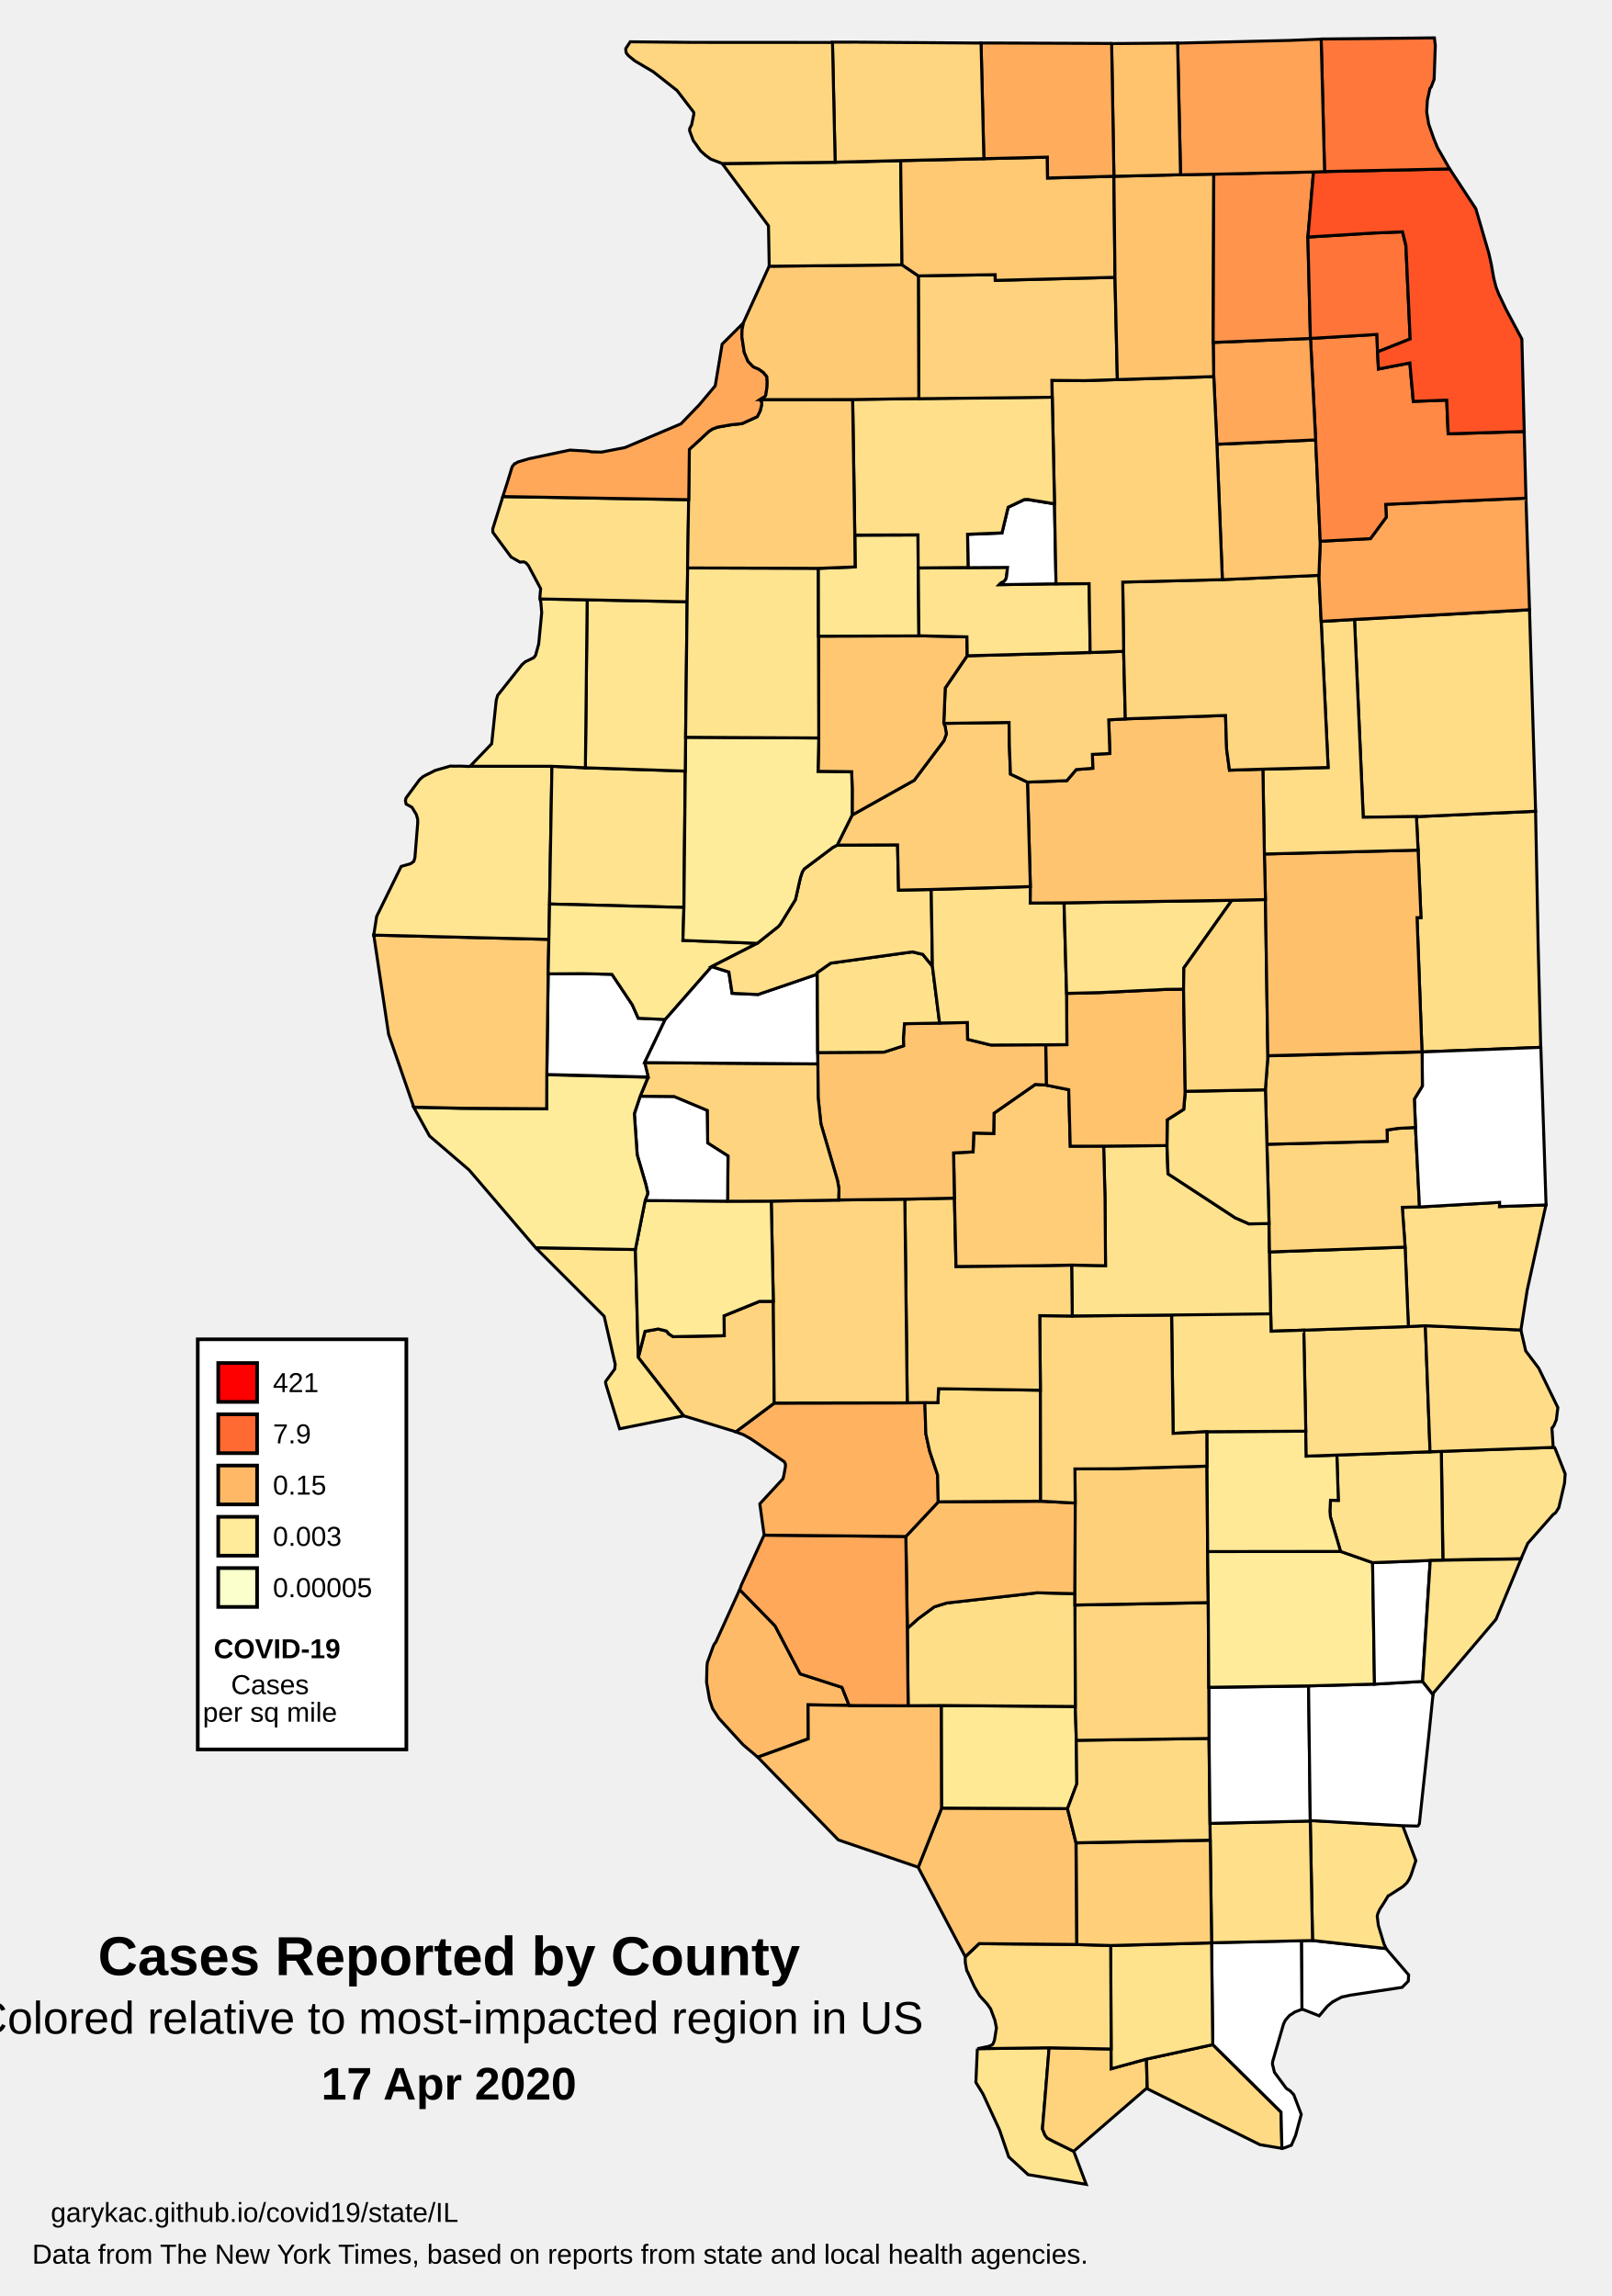
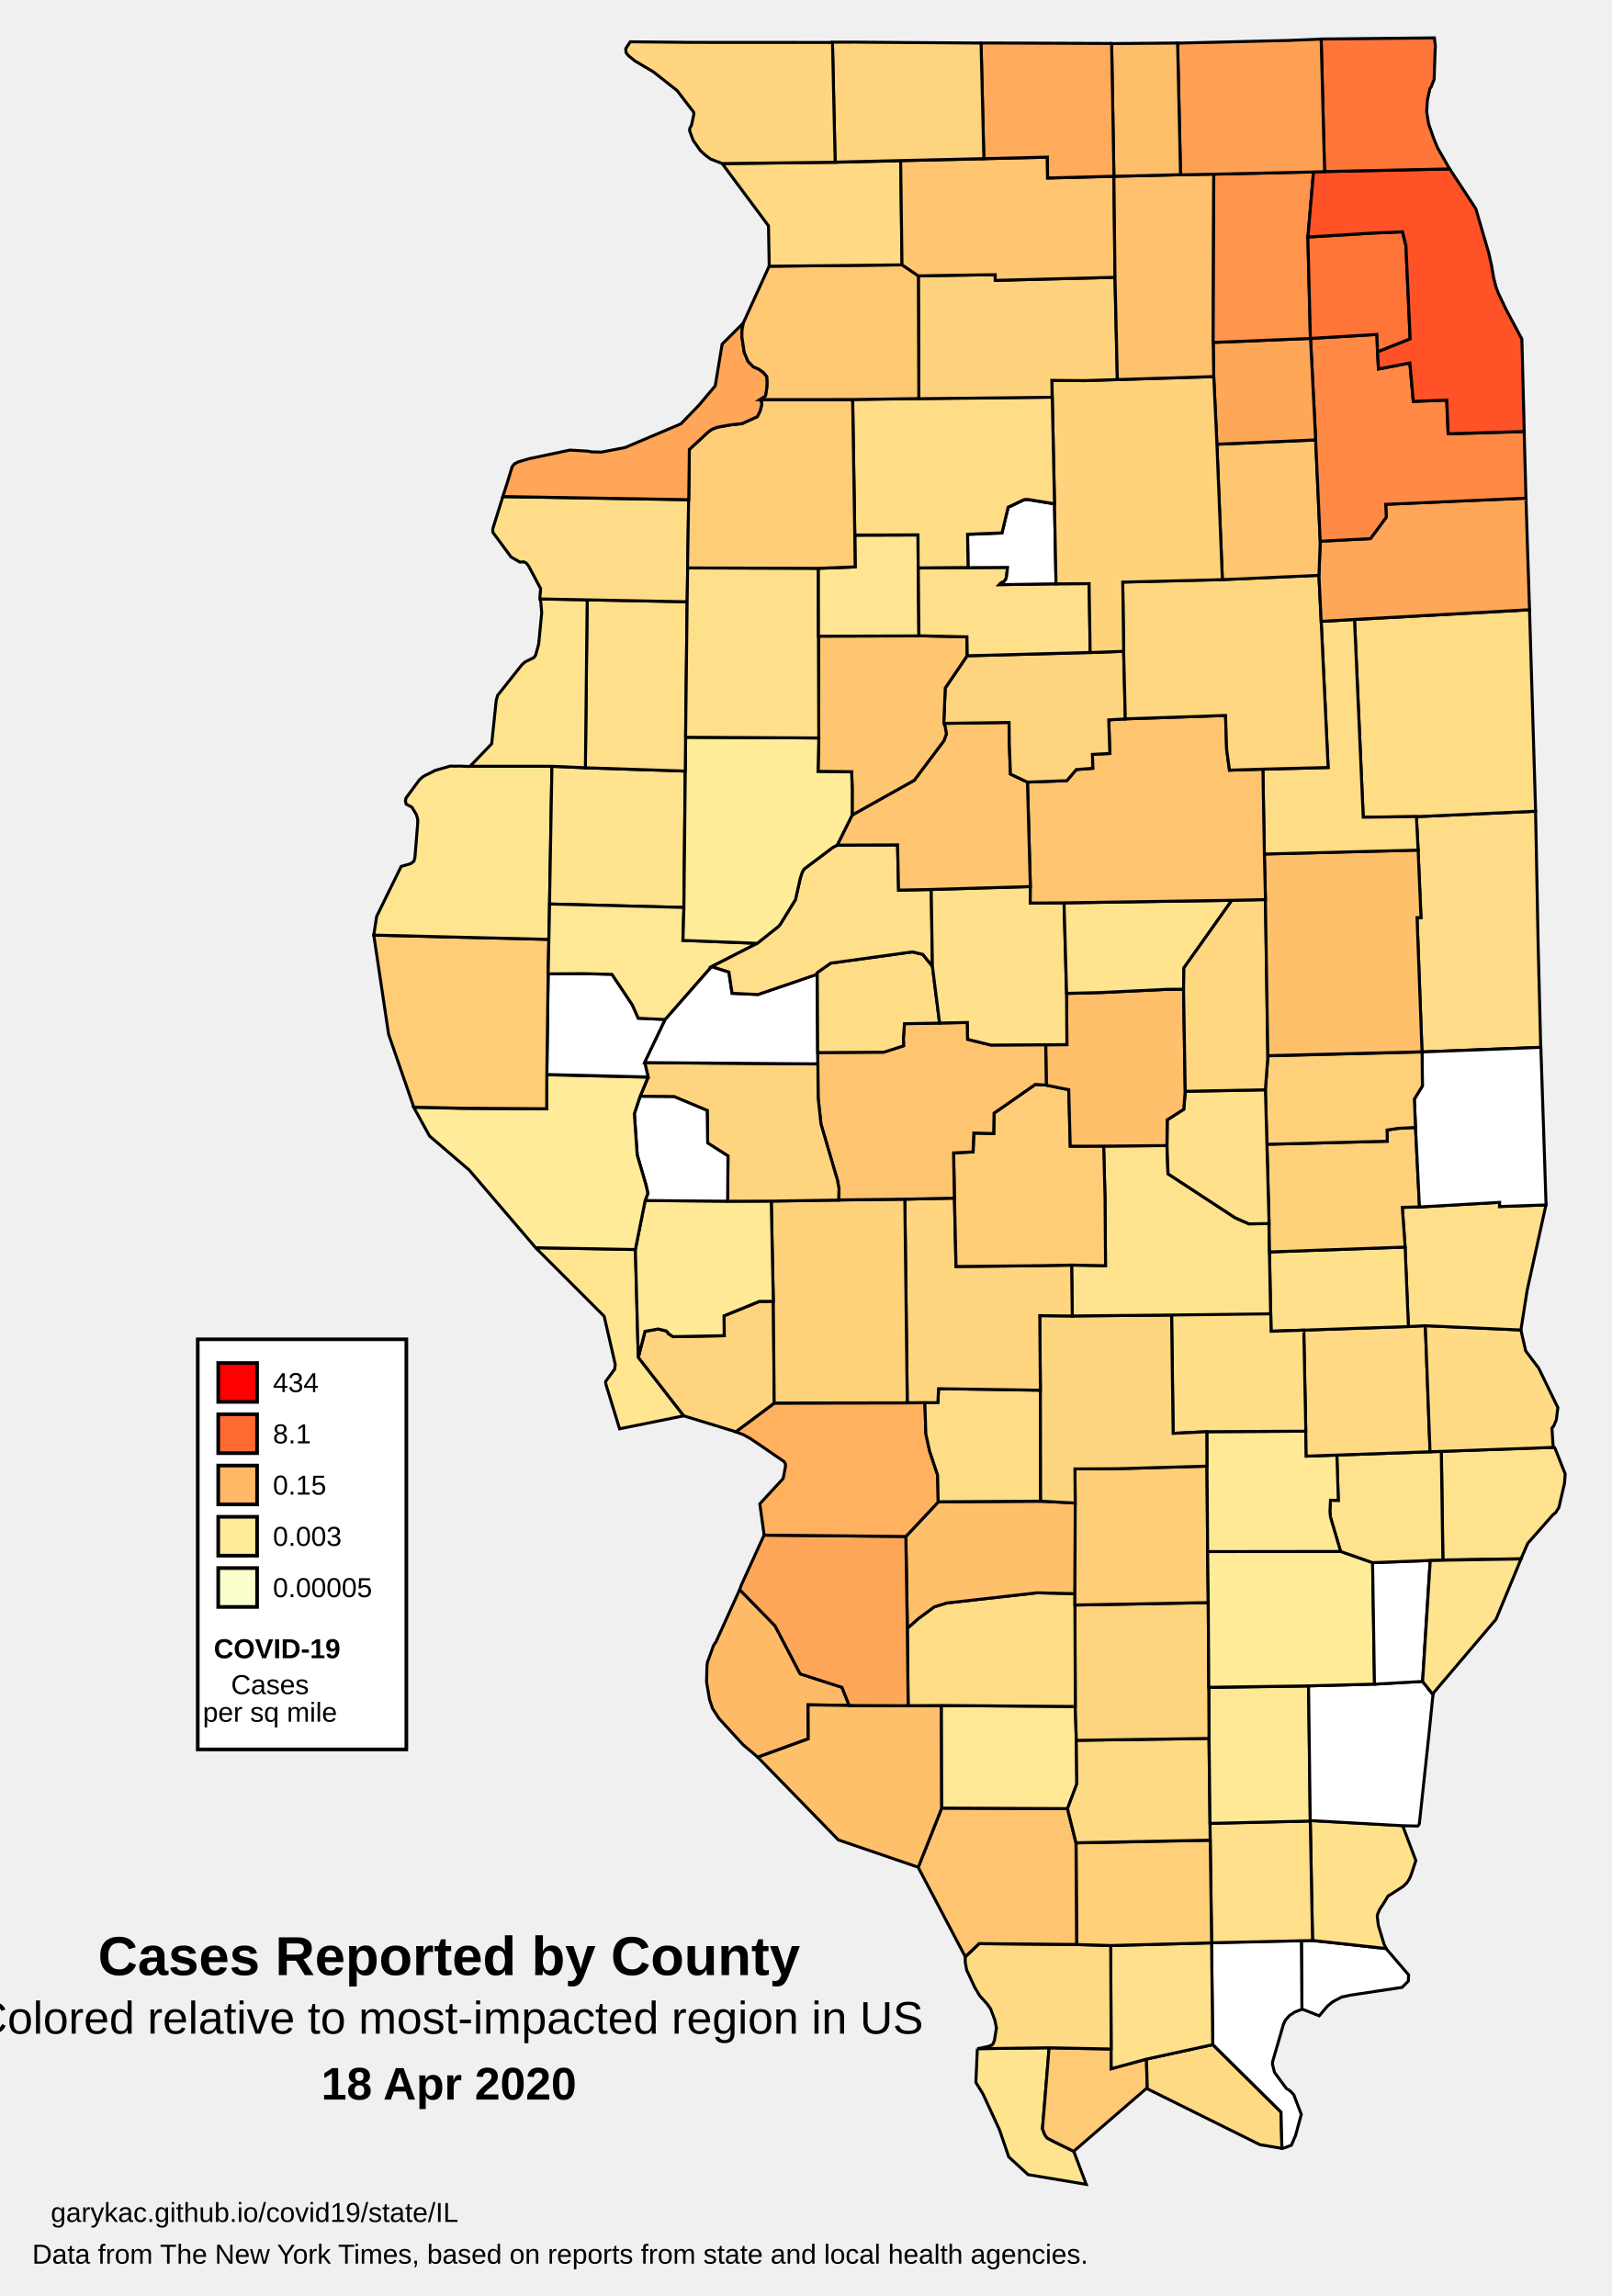
<svg xmlns="http://www.w3.org/2000/svg" width="440" height="627.07" version="1.0" id="svg2">
  <defs id="defs9439" />
  <style id="style6">
  #counties {fill:#d0d0d0;stroke:#000;stroke-width:.178;} 
  #borders {fill:none;stroke:#221e1f;stroke-width:.891;} 
  #separator {fill:none;stroke:#a9a9a9;stroke-width:2.318;}
  #legend-1 {fill:#ff0000;}
  #legend-2 {fill:#ff6a32;}
  #legend-3 {fill:#ffb866;}
  #legend-4 {fill:#ffeb99;}
  #legend-5 {fill:#faffcc;}
-   #c17031 {fill:#ff5326;}
-   #c17033 {fill:#ffdd88;}
-   #c17035 {fill:#ffe28d;}
-   #c17037 {fill:#ffc36e;}
+   #c17031 {fill:#ff5226;}
+   #c17033 {fill:#ffdb85;}
+   #c17035 {fill:#ffe18c;}
+   #c17037 {fill:#ffc16d;}
  #c17039 {fill:#ffe38e;}
  #c17199 {fill:#ffcf79;}
  #c17197 {fill:#ff8945;}
-   #c17195 {fill:#ffca74;}
-   #c17191 {fill:#ffeb99;}
-   #c17175 {fill:#ffe692;}
-   #c17177 {fill:#ffd680;}
+   #c17195 {fill:#ffc873;}
+   #c17191 {fill:#ffeb98;}
+   #c17175 {fill:#ffe591;}
+   #c17177 {fill:#ffd47e;}
  #c17173 {fill:#ffe28d;}
-   #c17179 {fill:#ffce79;}
-   #c17189 {fill:#ffde88;}
-   #c17181 {fill:#ffdd87;}
-   #c17183 {fill:#ffde88;}
+   #c17179 {fill:#ffc570;}
+   #c17189 {fill:#ffdc86;}
+   #c17181 {fill:#ffda84;}
+   #c17183 {fill:#ffdc87;}
  #c17185 {fill:#ffe48f;}
-   #c17187 {fill:#ffe591;}
+   #c17187 {fill:#ffdf8a;}
  #c17165 {fill:#ffdf89;}
-   #c17163 {fill:#ffa859;}
-   #c17161 {fill:#ffa859;}
-   #c17169 {fill:#ffe995;}
-   #c17153 {fill:#ffd27c;}
-   #c17157 {fill:#ffc16d;}
+   #c17163 {fill:#ffa759;}
+   #c17161 {fill:#ffa658;}
+   #c17169 {fill:#ffe895;}
+   #c17153 {fill:#ffca75;}
+   #c17157 {fill:#ffc06b;}
  #c17159 {fill:#ffe28d;}
-   #c17081 {fill:#ffd57f;}
+   #c17081 {fill:#ffd47e;}
  #c17083 {fill:#ffd47e;}
-   #c17085 {fill:#ffd680;}
-   #c17087 {fill:#ffe28c;}
-   #c17089 {fill:#ff954d;}
-   #c17149 {fill:#ffec9a;}
+   #c17085 {fill:#ffd57f;}
+   #c17087 {fill:#ffe18c;}
+   #c17089 {fill:#ff944c;}
+   #c17149 {fill:#ffeb99;}
  #c17147 {fill:#ffd781;}
-   #c17093 {fill:#ffa859;}
-   #c17091 {fill:#ffa859;}
-   #c17097 {fill:#ff773a;}
-   #c17095 {fill:#ffe490;}
-   #c17099 {fill:#ffd27c;}
+   #c17093 {fill:#ffa758;}
+   #c17091 {fill:#ffa759;}
+   #c17097 {fill:#ff763a;}
+   #c17095 {fill:#ffe08a;}
+   #c17099 {fill:#ffd37c;}
  #c17139 {fill:#ffe18c;}
-   #c17131 {fill:#ffe08a;}
+   #c17131 {fill:#ffdd88;}
  #c17133 {fill:#ffba67;}
-   #c17135 {fill:#ffd781;}
+   #c17135 {fill:#ffd67f;}
  #c17137 {fill:#ffd47e;}
  #c17041 {fill:#ffd07a;}
  #c17043 {fill:#ff7539;}
-   #c17049 {fill:#ffe18c;}
-   #c17129 {fill:#ffe18c;}
-   #c17123 {fill:#ffe38e;}
-   #c17121 {fill:#ffd07a;}
+   #c17049 {fill:#ffde88;}
+   #c17129 {fill:#ffdd87;}
+   #c17123 {fill:#ffdf89;}
+   #c17121 {fill:#ffce78;}
  #c17127 {fill:#ffda84;}
  #c17125 {fill:#ffdf8a;}
-   #c17057 {fill:#ffec9a;}
+   #c17057 {fill:#ffec99;}
  #c17055 {fill:#ffda84;}
  #c17053 {fill:#ffdc86;}
-   #c17051 {fill:#ffd781;}
+   #c17051 {fill:#ffd680;}
  #c17059 {fill:#ffe18c;}
  #c17203 {fill:#ffd47e;}
-   #c17201 {fill:#ffad5d;}
-   #c17117 {fill:#ffd57f;}
-   #c17115 {fill:#ffc26d;}
+   #c17201 {fill:#ffab5b;}
+   #c17117 {fill:#ffd27c;}
+   #c17115 {fill:#ffbf6b;}
  #c17113 {fill:#ffc46f;}
-   #c17111 {fill:#ffa356;}
-   #c17063 {fill:#ffc771;}
-   #c17061 {fill:#ffea97;}
-   #c17067 {fill:#ffe591;}
+   #c17111 {fill:#ffa155;}
+   #c17063 {fill:#ffc671;}
+   #c17061 {fill:#ffe996;}
+   #c17067 {fill:#ffe590;}
+   #c17065 {fill:#ffe895;}
  #c17101 {fill:#ffe28d;}
  #c17103 {fill:#ffd37d;}
-   #c17105 {fill:#ffd680;}
-   #c17107 {fill:#ffe18b;}
+   #c17105 {fill:#ffd781;}
+   #c17107 {fill:#ffe08b;}
  #c17109 {fill:#ffe38e;}
-   #c17145 {fill:#ffe995;}
-   #c17141 {fill:#ffc873;}
-   #c17143 {fill:#ffc772;}
-   #c17079 {fill:#ffde89;}
+   #c17145 {fill:#ffe895;}
+   #c17141 {fill:#ffc570;}
+   #c17143 {fill:#ffc671;}
+   #c17079 {fill:#ffd983;}
  #c17075 {fill:#ffdc86;}
  #c17077 {fill:#ffc46f;}
-   #c17071 {fill:#ffe894;}
-   #c17073 {fill:#ffce78;}
-   #c17001 {fill:#ffcd78;}
-   #c17003 {fill:#ffe490;}
+   #c17071 {fill:#ffe28d;}
+   #c17073 {fill:#ffcd77;}
+   #c17001 {fill:#ffcd77;}
+   #c17003 {fill:#ffe48f;}
  #c17005 {fill:#ffdc86;}
-   #c17007 {fill:#ffc36e;}
-   #c17019 {fill:#ffc06b;}
+   #c17007 {fill:#ffbe6a;}
+   #c17019 {fill:#ffc06c;}
  #c17013 {fill:#ffe590;}
-   #c17011 {fill:#ffdf89;}
-   #c17015 {fill:#ffdb85;}
-   #c17167 {fill:#ffc470;}
+   #c17011 {fill:#ffdd87;}
+   #c17015 {fill:#ffd983;}
+   #c17167 {fill:#ffc46f;}
  #c17027 {fill:#ffc06c;}
-   #c17025 {fill:#ffe996;}
+   #c17025 {fill:#ffe995;}
  #c17023 {fill:#ffdf89;}
  #c17021 {fill:#ffcd78;}
-   #c17029 {fill:#ffd680;}
-   #c17119 {fill:#ffb260;}
+   #c17029 {fill:#ffd17b;}
+   #c17119 {fill:#ffb160;}
 </style>
  <g id="layer1" style="display:inline" transform="translate(0,8.0273438e-6)">
    <g id="g10509" transform="translate(-822.816,-33.03965)">
      <rect y="398.82" x="876.817" height="112.008" width="56.966" id="rect10421" style="fill:#ffffff;fill-opacity:1;stroke:#000000;stroke-width:1;stroke-linecap:round;stroke-linejoin:miter;stroke-miterlimit:4;stroke-dasharray:none;stroke-dashoffset:0;stroke-opacity:1" />
      <rect y="405.301" x="882.409" height="10.615" width="10.615" id="legend-1" style="stroke:#000000;stroke-width:1" />
      <rect style="stroke:#000000;stroke-width:1" id="legend-2" width="10.615" height="10.615" x="882.409" y="419.301" />
      <rect y="433.301" x="882.409" height="10.615" width="10.615" id="legend-3" style="stroke:#000000;stroke-width:1" />
      <rect style="stroke:#000000;stroke-width:1" id="legend-4" width="10.615" height="10.615" x="882.409" y="447.301" />
      <rect y="461.301" x="882.409" height="10.615" width="10.615" id="legend-5" style="stroke:#000000;stroke-width:1" />
      <text id="text10456" y="413.239" x="897.338" style="font-style:normal;font-weight:normal;font-size:7.5px;line-height:125%;font-family:sans-serif;letter-spacing:0px;word-spacing:0px;fill:#000000;fill-opacity:1;stroke:none;stroke-width:1px;stroke-linecap:butt;stroke-linejoin:miter;stroke-opacity:1" xml:space="preserve">
-         <tspan style="font-style:normal;font-variant:normal;font-weight:normal;font-stretch:normal;font-family:Arial;-inkscape-font-specification:Arial" y="413.239" x="897.338" id="tspan10458">421</tspan>
+         <tspan style="font-style:normal;font-variant:normal;font-weight:normal;font-stretch:normal;font-family:Arial;-inkscape-font-specification:Arial" y="413.239" x="897.338" id="tspan10458">434</tspan>
      </text>
      <text xml:space="preserve" style="font-style:normal;font-weight:normal;font-size:7.5px;line-height:125%;font-family:sans-serif;letter-spacing:0px;word-spacing:0px;fill:#000000;fill-opacity:1;stroke:none;stroke-width:1px;stroke-linecap:butt;stroke-linejoin:miter;stroke-opacity:1" x="897.338" y="427.239" id="text10460">
-         <tspan id="tspan10462" x="897.338" y="427.239" style="font-style:normal;font-variant:normal;font-weight:normal;font-stretch:normal;font-family:Arial;-inkscape-font-specification:Arial">7.9</tspan>
+         <tspan id="tspan10462" x="897.338" y="427.239" style="font-style:normal;font-variant:normal;font-weight:normal;font-stretch:normal;font-family:Arial;-inkscape-font-specification:Arial">8.1</tspan>
      </text>
      <text id="text10464" y="441.239" x="897.338" style="font-style:normal;font-weight:normal;font-size:7.5px;line-height:125%;font-family:sans-serif;letter-spacing:0px;word-spacing:0px;fill:#000000;fill-opacity:1;stroke:none;stroke-width:1px;stroke-linecap:butt;stroke-linejoin:miter;stroke-opacity:1" xml:space="preserve">
        <tspan style="font-style:normal;font-variant:normal;font-weight:normal;font-stretch:normal;font-family:Arial;-inkscape-font-specification:Arial" y="441.239" x="897.338" id="tspan10466">0.15</tspan>
      </text>
      <text xml:space="preserve" style="font-style:normal;font-weight:normal;font-size:7.5px;line-height:125%;font-family:sans-serif;letter-spacing:0px;word-spacing:0px;fill:#000000;fill-opacity:1;stroke:none;stroke-width:1px;stroke-linecap:butt;stroke-linejoin:miter;stroke-opacity:1" x="897.338" y="455.239" id="text10468">
        <tspan id="tspan10470" x="897.338" y="455.239" style="font-style:normal;font-variant:normal;font-weight:normal;font-stretch:normal;font-family:Arial;-inkscape-font-specification:Arial">0.003</tspan>
      </text>
      <text id="text10472" y="469.239" x="897.338" style="font-style:normal;font-weight:normal;font-size:7.5px;line-height:125%;font-family:sans-serif;letter-spacing:0px;word-spacing:0px;fill:#000000;fill-opacity:1;stroke:none;stroke-width:1px;stroke-linecap:butt;stroke-linejoin:miter;stroke-opacity:1" xml:space="preserve">
        <tspan style="font-style:normal;font-variant:normal;font-weight:normal;font-stretch:normal;font-family:Arial;-inkscape-font-specification:Arial" y="469.239" x="897.338" id="tspan10474">0.00005</tspan>
      </text>
      <g transform="translate(0,-2.192453)" id="g10492">
        <text xml:space="preserve" style="font-style:normal;font-weight:normal;font-size:7.5px;line-height:125%;font-family:sans-serif;text-align:center;letter-spacing:0px;word-spacing:0px;text-anchor:middle;fill:#000000;fill-opacity:1;stroke:none;stroke-width:1px;stroke-linecap:butt;stroke-linejoin:miter;stroke-opacity:1" x="905.319" y="497.919" id="text10480">
          <tspan id="tspan10482" x="905.319" y="497.919" style="font-style:normal;font-variant:normal;font-weight:normal;font-stretch:normal;font-family:Arial;-inkscape-font-specification:Arial;text-align:center;text-anchor:middle">Cases</tspan>
        </text>
        <text id="text10484" y="505.458" x="905.319" style="font-style:normal;font-weight:normal;font-size:7.5px;line-height:125%;font-family:sans-serif;text-align:center;letter-spacing:0px;word-spacing:0px;text-anchor:middle;fill:#000000;fill-opacity:1;stroke:none;stroke-width:1px;stroke-linecap:butt;stroke-linejoin:miter;stroke-opacity:1" xml:space="preserve">
          <tspan style="font-style:normal;font-variant:normal;font-weight:normal;font-stretch:normal;font-family:Arial;-inkscape-font-specification:Arial;text-align:center;text-anchor:middle" y="505.458" x="905.319" id="tspan10486">per sq mile</tspan>
        </text>
      </g>
      <text id="text10488" y="485.919" x="905.319" style="font-style:normal;font-weight:normal;font-size:7.5px;line-height:125%;font-family:sans-serif;text-align:center;letter-spacing:0px;word-spacing:0px;text-anchor:middle;fill:#000000;fill-opacity:1;stroke:none;stroke-width:1px;stroke-linecap:butt;stroke-linejoin:miter;stroke-opacity:1" xml:space="preserve">
        <tspan style="font-style:normal;font-variant:normal;font-weight:bold;font-stretch:normal;font-family:Arial;-inkscape-font-specification:'Arial Bold';text-align:center;text-anchor:middle" y="485.919" x="905.319" id="tspan10490">COVID-19</tspan>
      </text>
    </g>
    <text xml:space="preserve" style="font-style:normal;font-weight:normal;font-size:7.5px;line-height:125%;font-family:sans-serif;text-align:center;letter-spacing:0px;word-spacing:0px;text-anchor:middle;fill:#000000;fill-opacity:1;stroke:none;stroke-width:1px;stroke-linecap:butt;stroke-linejoin:miter;stroke-opacity:1" x="157.849" y="618.237" id="text10498">
      <tspan id="tspan10500" x="157.849" y="618.237" style="font-style:normal;font-variant:normal;font-weight:normal;font-stretch:normal;font-family:Arial;-inkscape-font-specification:Arial;text-align:center;text-anchor:middle">Data from The New York Times, based on reports from state and local health agencies.</tspan>
    </text>
    <g id="g10510" transform="translate(-532.1629,-19.21701)">
      <text xml:space="preserve" style="font-style:normal;font-weight:normal;font-size:7.5px;line-height:125%;font-family:sans-serif;text-align:center;letter-spacing:0px;word-spacing:0px;text-anchor:middle;fill:#000000;fill-opacity:1;stroke:none;stroke-width:1px;stroke-linecap:butt;stroke-linejoin:miter;stroke-opacity:1" x="661.613" y="558.64" id="text10502">
        <tspan id="tspan10504" x="661.613" y="558.64" style="font-style:normal;font-variant:normal;font-weight:bold;font-stretch:normal;font-size:15px;font-family:Arial;-inkscape-font-specification:'Arial Bold';text-align:center;text-anchor:middle">Cases Reported by County</tspan>
      </text>
      <text id="text10506" y="574.64" x="661.57" style="font-style:normal;font-weight:normal;font-size:7.5px;line-height:125%;font-family:sans-serif;text-align:center;letter-spacing:0px;word-spacing:0px;text-anchor:middle;fill:#000000;fill-opacity:1;stroke:none;stroke-width:1px;stroke-linecap:butt;stroke-linejoin:miter;stroke-opacity:1" xml:space="preserve">
        <tspan style="font-style:normal;font-variant:normal;font-weight:normal;font-stretch:normal;font-size:12.5px;font-family:Arial;-inkscape-font-specification:Arial;text-align:center;text-anchor:middle" y="574.64" x="661.57" id="tspan10508">Colored relative to most-impacted region in US</tspan>
      </text>
      <text xml:space="preserve" style="font-style:normal;font-weight:normal;font-size:7.5px;line-height:125%;font-family:sans-serif;text-align:center;letter-spacing:0px;word-spacing:0px;text-anchor:middle;fill:#000000;fill-opacity:1;stroke:none;stroke-width:1px;stroke-linecap:butt;stroke-linejoin:miter;stroke-opacity:1" x="661.57" y="592.64" id="text10536">
-         <tspan id="tspan10538" x="661.57" y="592.64" style="font-style:normal;font-variant:normal;font-weight:bold;font-stretch:normal;font-size:12.5px;font-family:Arial;-inkscape-font-specification:'Arial Bold';text-align:center;text-anchor:middle">17 Apr 2020</tspan>
+         <tspan id="tspan10538" x="661.57" y="592.64" style="font-style:normal;font-variant:normal;font-weight:bold;font-stretch:normal;font-size:12.5px;font-family:Arial;-inkscape-font-specification:'Arial Bold';text-align:center;text-anchor:middle">18 Apr 2020</tspan>
      </text>
    </g>
    <text id="text10516" y="606.842" x="13.866" style="font-style:normal;font-weight:normal;font-size:7.5px;line-height:125%;font-family:sans-serif;text-align:end;letter-spacing:0px;word-spacing:0px;text-anchor:end;fill:#000000;fill-opacity:1;stroke:none;stroke-width:1px;stroke-linecap:butt;stroke-linejoin:miter;stroke-opacity:1" xml:space="preserve">
      <tspan style="font-style:normal;font-variant:normal;font-weight:normal;font-stretch:normal;font-family:Arial;-inkscape-font-specification:Arial;text-align:start;text-anchor:start" y="606.842" x="13.866" id="tspan10518">garykac.github.io/covid19/state/IL</tspan>
    </text>
  </g>
  <g id="layer2" style="display:inline;fill:#ffffff;stroke:#000000;stroke-width:0.178" transform="translate(0,8.0273438e-6)">
    <g id="g29565" transform="matrix(4.569579,0.2685224,-0.2685224,4.569579,-2577.19,-1092.205)">
      <path id="c17183" d="m 670.36,248.437 0.594,7.604 0.513,6.115 -7.055,0.69 -0.765,-7.971 0.234,-0.02 -0.408,-4.01 -0.218,-1.993 7.078,-0.74 0.027,0.328" style="stroke:#000000" />
      <path id="c17075" d="m 658.88,237.327 10.389,-1.191 1.068,11.974 -7.078,0.74 -3.166,0.225 -1.212,-11.748" style="stroke:#000000" />
      <path id="c17003" d="m 641.42,323.767 4.274,-0.306 -0.055,2.515 -0.057,2.338 0.169,0.362 0.144,0.171 0.444,0.2 1.182,0.497 0.858,1.927 -3.496,-0.376 -1.214,-0.989 -0.642,-1.575 -1.116,-2.089 -0.46,-0.658 -0.03,-2.017" style="stroke:#000000" />
      <path id="c17153" d="m 645.69,323.467 3.696,-0.145 0.076,1.171 2.063,-0.697 0.153,1.768 -0.098,0.03 -4.063,3.953 -1.182,-0.497 -0.444,-0.2 -0.144,-0.171 -0.169,-0.362 0.057,-2.338 0.055,-2.515" style="stroke:#000000" />
      <path id="c17127" d="m 651.53,323.797 3.896,-1.092 4.307,3.791 0.178,2.145 -1.325,-0.141 -6.903,-2.935 -0.153,-1.768" style="stroke:#000000" />
      <path id="c17069" d="m 661,316.157 4.413,0.223 1.435,1.487 0,0.371 -0.344,0.392 -0.184,0.04 -2.509,0.531 -0.378,0.08 -0.312,0.09 -0.114,0.03 -0.039,0 -0.435,0.264 -0.087,0.06 -0.016,0 -0.307,0.283 -0.456,0.608 -1.054,-0.344 -0.273,-4.081 0.66,-0.05" style="stroke:#000000" />
      <path id="c17151" d="m 660.34,316.207 0.273,4.081 -0.112,0.05 -0.312,0.143 -0.128,0.1 -0.162,0.114 -0.234,0.303 -0.095,0.227 -0.515,2.264 -0.011,0.153 0.155,0.498 0.763,0.916 0.242,0.137 0.225,0.216 0.513,1.141 -0.266,1.277 -0.216,0.595 -0.419,0.185 -0.135,0.02 -0.178,-2.145 -4.307,-3.791 -0.424,-6.059 5.343,-0.434" style="stroke:#000000" />
      <path id="c17087" d="m 655,316.647 0.424,6.059 -3.896,1.092 -2.063,0.697 -0.076,-1.171 -0.392,-6.163 6.003,-0.513" style="stroke:#000000" />
      <path id="c17181" d="m 649,317.157 0.392,6.163 -3.696,0.145 -4.274,0.306 0.658,-0.176 0.209,-0.107 0.016,-0.02 0.018,-0.02 0.014,-0.02 0.073,-0.218 0.071,-0.708 0.009,-0.03 -0.009,-0.02 -0.103,-0.387 -0.009,-0.04 -0.007,-0.02 -0.289,-0.651 -0.225,-0.282 -0.476,-0.467 -0.337,-0.504 -0.513,-0.958 -0.007,0 -0.114,-0.46 -0.016,-0.209 0,-0.137 0.78,-0.828 5.81,-0.29 2.025,-0.06" style="stroke:#000000" />
      <path id="c17059" d="m 665.97,308.997 0.907,2.035 -0.234,0.875 -0.087,0.234 -0.136,0.247 -0.218,0.236 -0.836,0.608 -0.014,0 -0.291,0.547 -0.146,0.248 -0.023,0.05 -0.096,0.256 -0.025,0.161 0.009,0.03 0.095,0.52 0.011,0.02 0.385,1.045 0.146,0.264 -4.413,-0.223 -0.554,-7.121 0,-0.02 5.52,-0.02" style="stroke:#000000" />
      <path id="c17165" d="m 660.45,309.037 0.554,7.121 -0.66,0.05 -5.343,0.434 -0.442,-6.109 -0.071,-1.003 5.962,-0.491" style="stroke:#000000" />
      <path id="c17199" d="m 654.56,310.537 0.442,6.109 -6.003,0.513 -2.025,0.06 -0.394,-6.051 7.98,-0.626" style="stroke:#000000" />
      <path id="c17077" d="m 638.45,309.567 7.497,-0.41 0.626,2.007 0.394,6.051 -5.81,0.29 -0.78,0.828 -3.116,-5.16 1.189,-3.606" style="stroke:#000000" />
      <path id="c17133" d="m 625.66,297.257 2.232,2.032 1.666,2.773 2.536,0.656 0.492,1.054 -2.453,0.107 0.13,2.025 -2.943,1.269 -0.913,-0.683 -1.512,-1.47 -0.046,-0.05 -0.057,-0.08 -0.33,-0.451 -0.209,-0.515 -0.241,-1.034 -0.034,-0.965 0.016,-0.233 0.034,-0.1 0.262,-0.892 0.08,-0.16 0.05,-0.06 1.239,-3.222" style="stroke:#000000" />
      <path id="c17157" d="m 638.08,303.457 0.376,6.107 -1.189,3.606 -4.855,-1.347 -5.088,-4.645 2.943,-1.269 -0.13,-2.025 2.453,-0.107 3.51,-0.191 1.979,-0.129" style="stroke:#000000" />
      <path id="c17145" d="m 638.08,303.457 7.977,-0.411 0.18,2.009 0.184,2.591 -0.467,1.508 -7.497,0.41 -0.376,-6.107" style="stroke:#000000" />
      <path id="c17055" d="m 654.13,304.477 0.426,6.058 -7.98,0.626 -0.626,-2.007 0.467,-1.508 -0.184,-2.591 7.897,-0.578" style="stroke:#000000" />
      <path id="c17065" d="m 659.88,301.007 0.572,8.019 0,0.02 -5.962,0.491 -0.355,-5.055 -0.194,-3.038 5.939,-0.433" style="stroke:#000000" />
      <path id="c17193" d="m 666.65,300.337 0.667,0.747 -0.103,2.411 -0.257,5.325 -0.048,0.1 -0.011,0.02 -0.039,0.03 -0.03,0 -0.861,0.03 -5.52,0.02 -0.572,-8.019 3.922,-0.337 2.853,-0.33" style="stroke:#000000" />
      <path id="c17081" d="m 653.61,296.397 0.328,5.045 0.194,3.038 -7.897,0.578 -0.18,-2.009 -0.378,-6.043 7.932,-0.609" style="stroke:#000000" />
      <path id="c17189" d="m 645.64,296.327 0.039,0.674 0.378,6.043 -7.977,0.411 -1.979,0.129 -0.321,-4.605 0.61,-0.612 0.916,-0.763 0.724,-0.273 5.35,-0.925 2.259,-0.08" style="stroke:#000000" />
      <path id="c17027" d="m 643.28,290.937 2.065,-0.01 0.298,5.4 -2.259,0.08 -5.35,0.925 -0.724,0.273 -0.916,0.763 -0.61,0.612 -0.41,-5.472 1.808,-2.17 6.099,-0.396" style="stroke:#000000" />
      <path id="c17163" d="m 626.92,293.927 8.447,-0.417 0.41,5.472 0.321,4.605 -3.51,0.191 -0.492,-1.054 -2.536,-0.656 -1.666,-2.773 -2.232,-2.032 0.08,-0.284 1.179,-3.052" style="stroke:#000000" />
      <path id="c17119" d="m 636.04,285.477 0.169,1.863 0.282,1.003 0.562,1.407 0.128,1.592 -1.808,2.17 -8.447,0.417 -0.367,-1.85 1.294,-1.58 0.039,-0.218 0.064,-0.531 -0.016,-0.135 -0.073,-0.129 -1.744,-1.053 -0.339,-0.2 -0.449,-0.216 -0.458,-0.139 2.195,-1.849 7.923,-0.479 1.045,-0.07" style="stroke:#000000" />
      <path id="c17005" d="m 642.87,284.327 0.403,6.61 -6.099,0.396 -0.128,-1.592 -0.562,-1.407 -0.282,-1.003 -0.169,-1.863 0.775,-0.042 -0.007,-0.835 6.069,-0.265" style="stroke:#000000" />
      <path id="c17121" d="m 645.34,290.927 -0.137,-2.032 2.453,-0.154 5.399,-0.474 0.339,5.087 0.216,3.038 -7.932,0.609 -0.039,-0.674 -0.298,-5.4" style="stroke:#000000" />
      <path id="c17191" d="m 661.31,292.877 1.952,0.557 0.538,7.231 -3.922,0.337 -5.939,0.433 -0.328,-5.045 -0.216,-3.038 7.914,-0.475" style="stroke:#000000" />
      <path id="c17047" d="m 666.68,293.107 -0.032,7.231 -2.853,0.33 -0.538,-7.231 3.423,-0.33" style="stroke:#000000" />
      <path id="c17101" d="m 673.62,285.947 0.073,0 0.039,0.06 0.685,1.471 -0.007,0.562 -0.251,1.462 -0.177,0.322 -0.143,0.12 -1.407,1.799 -0.346,0.941 -4.646,0.348 -0.474,-6.47 6.654,-0.628" style="stroke:#000000" />
      <path id="c17159" d="m 666.96,286.577 0.474,6.47 -0.754,0.06 -3.423,0.33 -1.952,-0.557 -0.724,-2.018 -0.05,-0.344 -0.005,-0.651 0.467,-0.02 -0.244,-2.692 5.545,-0.522 0.667,-0.06" style="stroke:#000000" />
      <path id="c17025" d="m 652.93,286.217 5.891,-0.378 0.118,1.487 1.817,-0.17 0.244,2.692 -0.467,0.02 0.005,0.651 0.05,0.344 0.724,2.018 -7.914,0.475 -0.339,-5.087 -0.128,-2.048" style="stroke:#000000" />
      <path id="c17079" d="m 664.56,279.247 1.013,-0.11 0.722,7.495 -7.362,0.694 -0.592,-7.499 6.219,-0.58" style="stroke:#000000" />
      <path id="c17033" d="m 665.57,279.137 5.705,-0.08 0.362,1.235 0.836,0.983 1.276,2.28 -0.048,0.733 -0.128,0.363 -0.105,0.145 0.144,1.146 -6.654,0.628 -0.667,0.06 -0.722,-7.495" style="stroke:#000000" />
      <path id="c17023" d="m 664.8,272.087 4.757,-0.554 0.011,0.247 2.763,-0.256 -0.82,5.143 -0.234,2.395 -5.705,0.08 -1.013,0.11 -0.474,-4.724 -0.307,-2.357 1.022,-0.086" style="stroke:#000000" />
      <path id="c17035" d="m 664.09,274.527 0.474,4.724 -8.16,0.759 -0.374,-4.719 8.06,-0.764" style="stroke:#000000" />
      <path id="c17049" d="m 656.32,278.977 0.084,1.034 1.943,-0.181 0.474,6.01 -5.891,0.378 -2,0.217 -0.506,-7.04" style="stroke:#000000" />
      <path id="c17051" d="m 650.42,279.397 0.506,7.04 2,-0.217 0.128,2.048 -5.399,0.474 -2.453,0.154 0.137,2.032 -2.065,0.01 -0.403,-6.61 -0.299,-4.441 1.938,-0.091 5.908,-0.403" style="stroke:#000000" />
      <path id="c17173" d="m 645.78,269.567 3.769,-0.256 0.16,1.681 4.154,2.385 0.843,0.312 1.191,-0.09 0.127,1.688 0.289,3.687 -5.896,0.418 -5.908,0.403 -0.216,-3.03 2.018,-0.08 -0.273,-4.088 -0.259,-3.031" style="stroke:#000000" />
      <path id="c17135" d="m 634.13,273.427 2.947,-0.236 0.333,4.067 4.917,-0.337 1.966,-0.152 0.216,3.03 -1.938,0.091 0.299,4.441 -6.069,0.265 0.007,0.835 -0.775,0.042 -1.045,0.07 -0.859,-12.118" style="stroke:#000000" />
      <path id="c17083" d="m 626.66,279.967 0.41,6.056 -2.195,1.849 -3.165,-0.77 -2.899,-3.311 0.31,-1.583 0.779,-0.185 0.492,0.09 0.102,0.09 0.011,0.05 0.303,0.175 3.047,-0.239 -0.082,-1.182 2.059,-0.983 0.827,-0.05" style="stroke:#000000" />
      <path id="c17117" d="m 630.18,273.707 3.947,-0.279 0.859,12.118 -7.923,0.479 -0.41,-6.056 -0.474,-5.964 4.001,-0.298" style="stroke:#000000" />
      <path id="c17013" d="m 612.32,277.607 5.944,-0.241 0.549,6.429 2.899,3.311 -3.767,0.995 -0.956,-2.562 -0.045,-0.161 0.018,-0.07 0.483,-0.747 0.014,-0.289 -0.827,-2.82 -4.313,-3.833" style="stroke:#000000" />
      <path id="c17061" d="m 626.18,274.007 0.474,5.964 -0.827,0.05 -2.059,0.983 0.082,1.182 -3.047,0.239 -0.303,-0.175 -0.011,-0.05 -0.102,-0.09 -0.492,-0.09 -0.779,0.185 -0.31,1.583 -0.549,-6.429 0.41,-2.949 4.91,-0.249 2.603,-0.161" style="stroke:#000000" />
      <path id="c17021" d="m 642.16,266.137 1.351,0.191 0.287,3.359 1.986,-0.12 0.259,3.031 0.273,4.088 -2.018,0.08 -1.966,0.152 -4.917,0.337 -0.333,-4.067 -0.207,-2.69 1.156,-0.127 -0.02,-1.127 1.186,-0.039 -0.049,-1.215 2.355,-1.856 0.658,0" style="stroke:#000000" />
      <path id="c17029" d="m 655.5,268.887 7.162,-0.603 -0.055,-0.667 0.649,-0.137 1.036,-0.116 0.515,4.721 -1.022,0.086 0.307,2.357 -8.06,0.764 -0.127,-1.688 -0.405,-4.717" style="stroke:#000000" />
      <path id="c17045" d="m 664.42,262.847 7.055,-0.69 0.587,6.364 0.275,3.004 -2.763,0.256 -0.011,-0.247 -4.757,0.554 -0.515,-4.721 -0.168,-1.683 0.433,-0.813 -0.136,-2.024" style="stroke:#000000" />
      <path id="c17041" d="m 655.25,263.617 9.169,-0.771 0.136,2.024 -0.433,0.813 0.168,1.683 -1.036,0.116 -0.649,0.137 0.055,0.667 -7.162,0.603 -0.28,-3.238 0.032,-2.034" style="stroke:#000000" />
      <path id="c17139" d="m 655.22,265.647 0.28,3.238 0.405,4.717 -1.191,0.09 -0.843,-0.312 -4.154,-2.385 -0.16,-1.681 -0.073,-1.534 0.945,-0.684 0.027,-1.074 4.766,-0.371" style="stroke:#000000" />
      <path id="c17115" d="m 649.99,259.947 0.458,6.076 -0.027,1.074 -0.945,0.684 0.073,1.534 -3.769,0.256 -1.986,0.12 -0.287,-3.359 -1.351,-0.191 -0.176,-2.403 1.26,-0.083 -0.199,-3.051 2.018,-0.168 3.912,-0.421 1.02,-0.07" style="stroke:#000000" />
      <path id="c17167" d="m 635.58,262.807 1.656,-0.128 0.073,1.004 1.398,0.256 3.27,-0.208 0.176,2.403 -0.658,0 -2.355,1.856 0.049,1.215 -1.186,0.039 0.02,1.127 -1.156,0.127 0.207,2.69 -2.947,0.236 -3.947,0.279 -0.016,-0.673 -0.119,-0.498 -1.18,-3.296 -0.259,-1.543 -0.136,-2.025 -0.048,-0.676 3.938,-0.256 1.155,-0.448 -0.039,-0.467 0.014,-0.852 2.09,-0.161" style="stroke:#000000" />
      <path id="c17137" d="m 618.16,266.207 10.317,-0.531 0.136,2.025 0.259,1.543 1.18,3.296 0.119,0.498 0.016,0.673 -4.001,0.298 -2.603,0.161 -0.136,-2.692 -1.254,-0.701 -0.144,-1.935 -2.009,-0.707 -2.033,0.1 0.408,-1.173 -0.257,-0.853" style="stroke:#000000" />
      <path id="c17171" d="m 623.58,274.167 -4.91,0.249 0.128,-0.41 -0.007,-0.09 -0.137,-0.466 -0.617,-1.727 -0.314,-2.444 0.282,-1.052 2.033,-0.1 2.009,0.707 0.144,1.935 1.254,0.701 0.136,2.692" style="stroke:#000000" />
      <path id="c17149" d="m 618.41,267.057 -0.408,1.173 -0.282,1.052 0.314,2.444 0.617,1.727 0.137,0.466 0.007,0.09 -0.128,0.41 -0.41,2.949 -5.944,0.241 -4.234,-4.397 -2.478,-1.886 -1.043,-1.656 2.885,-0.104 5.037,-0.265 -0.112,-2.033 6.044,-0.208" style="stroke:#000000" />
      <path id="c17009" d="m 612.1,261.247 2.05,-0.135 1.751,-0.06 1.319,1.745 0.401,0.778 1.613,-0.02 -1.075,2.637 0.257,0.853 -6.044,0.208 -0.273,-6.012" style="stroke:#000000" />
      <path id="c17001" d="m 612.02,259.197 0.078,2.05 0.273,6.012 0.112,2.033 -5.037,0.265 -2.885,0.104 -1.753,-4.249 -1.23,-5.858 10.44,-0.357" style="stroke:#000000" />
      <path id="c17067" d="m 606.72,249.157 4.878,-0.284 0.339,8.214 0.08,2.111 -10.44,0.357 0.107,-1.125 1.284,-3.062 0.531,-0.187 0.025,-0.01 0.184,-0.153 0.041,-0.202 0.007,-0.01 0.046,-2.068 -0.014,-0.232 -0.096,-0.28 -0.289,-0.419 -0.355,-0.167 -0.057,-0.193 0.027,-0.171 0.731,-1.123 0.064,-0.07 0.064,-0.06 0.053,-0.06 0.153,-0.1 0.435,-0.248 0.103,-0.06 0.025,-0.02 0.909,-0.319 0.144,0 0.458,-0.03 0.562,-0.01" style="stroke:#000000" />
      <path id="c17109" d="m 613.59,248.847 5.96,-0.153 0.396,8.131 -8.01,0.266 -0.339,-8.214 1.993,-0.03" style="stroke:#000000" />
      <path id="c17169" d="m 611.94,257.087 8.01,-0.266 0.056,1.966 4.435,-0.086 -2.628,1.544 -2.58,3.317 -1.613,0.02 -0.401,-0.778 -1.319,-1.745 -1.751,0.06 -2.05,0.135 -0.159,-4.161" style="stroke:#000000" />
      <path id="c17017" d="m 621.81,260.247 1.043,0.261 0.267,1.258 1.558,-0.02 0.032,-0.02 1.736,-0.708 1.601,-0.658 0.071,-0.128 0.305,4.763 0.048,0.676 -10.317,0.531 1.075,-2.637 2.58,-3.317" style="stroke:#000000" />
      <path id="c17129" d="m 628.12,260.237 0.77,-0.61 4.821,-0.956 0.626,0.111 0.62,0.675 0.626,3.359 -2.09,0.161 -0.014,0.852 0.039,0.467 -1.155,0.448 -3.938,0.256 -0.305,-4.763" style="stroke:#000000" />
      <path id="c17125" d="m 628.86,252.577 3.598,-0.225 0.218,2.691 1.943,-0.154 0.339,4.566 -0.62,-0.675 -0.626,-0.111 -4.821,0.956 -0.77,0.61 -0.071,0.128 -1.601,0.658 -1.736,0.708 -0.032,0.02 -1.558,0.02 -0.267,-1.258 -1.043,-0.261 2.628,-1.544 1.198,-1.075 0.112,-0.147 0.813,-1.517 0.216,-1.309 0.096,-0.363 0.105,-0.187 1.629,-1.38 0.251,-0.152" style="stroke:#000000" />
      <path id="c17107" d="m 640.51,254.367 0.05,0.982 2.013,-0.13 0.467,5.383 0.199,3.051 -1.26,0.083 -3.27,0.208 -1.398,-0.256 -0.073,-1.004 -1.656,0.128 -0.626,-3.359 -0.339,-4.566 5.892,-0.52" style="stroke:#000000" />
      <path id="c17039" d="m 652.56,254.477 -2.622,4.196 0.054,1.269 -1.02,0.07 -3.912,0.421 -2.018,0.168 -0.467,-5.383 9.984,-0.74" style="stroke:#000000" />
      <path id="c17147" d="m 652.56,254.477 1.999,-0.16 0.69,9.296 -0.032,2.034 -4.766,0.371 -0.458,-6.076 -0.054,-1.269 2.622,-4.196" style="stroke:#000000" />
      <path id="c17019" d="m 654.33,251.607 9.144,-0.771 0.408,4.01 -0.234,0.02 0.765,7.971 -9.169,0.771 -0.69,-9.296 -0.225,-2.708" style="stroke:#000000" />
      <path id="c17053" d="m 656.9,237.557 1.979,-0.234 1.212,11.748 3.166,-0.225 0.218,1.993 -9.144,0.771 -0.385,-5.048 3.88,-0.328 -0.925,-8.677" style="stroke:#000000" />
      <path id="c17113" d="m 645.58,244.047 5.957,-0.553 0.184,2.009 0.241,1.236 1.986,-0.177 0.385,5.048 0.225,2.708 -1.999,0.16 -9.984,0.74 -2.013,0.13 -0.05,-0.982 -0.538,-6.212 2.341,-0.226 0.522,-0.693 0.977,-0.134 -0.07,-0.828 1.035,-0.112 -0.184,-2 0.986,-0.114" style="stroke:#000000" />
      <path id="c17179" d="m 634.78,244.947 3.888,-0.282 0.096,1.352 0.169,1.72 1.038,0.417 0.538,6.212 -5.892,0.52 -1.943,0.154 -0.218,-2.691 -3.598,0.225 0.784,-1.842 3.578,-2.289 1.629,-2.46 0.121,-0.408 -0.095,-0.427 -0.098,-0.201" style="stroke:#000000" />
      <path id="c17203" d="m 643.25,240.217 1.992,-0.192 0.337,4.024 -0.986,0.114 0.184,2 -1.035,0.112 0.07,0.828 -0.977,0.134 -0.522,0.693 -2.341,0.226 -1.038,-0.417 -0.169,-1.72 -0.096,-1.352 -3.888,0.282 -0.036,-2.106 1.193,-2 7.313,-0.626" style="stroke:#000000" />
      <path id="c17143" d="m 632.99,239.817 2.864,-0.104 0.085,1.125 -1.193,2 0.036,2.106 0.098,0.201 0.095,0.427 -0.121,0.408 -1.629,2.46 -3.578,2.289 -0.087,-1.549 -0.095,-1.022 -2.002,0.1 -0.073,-2.003 -0.376,-6.067 5.978,-0.369" style="stroke:#000000" />
      <path id="c17057" d="m 627.39,246.257 0.073,2.003 2.002,-0.1 0.095,1.022 0.087,1.549 -0.784,1.842 -0.251,0.152 -1.629,1.38 -0.105,0.187 -0.096,0.363 -0.216,1.309 -0.813,1.517 -0.112,0.147 -1.198,1.075 -4.435,0.086 -0.056,-1.966 -0.396,-8.131 -0.096,-2.01 7.932,-0.426" style="stroke:#000000" />
      <path id="c17187" d="m 613.11,238.837 5.962,-0.234 0.48,10.093 -5.96,0.153 -0.481,-10.012" style="stroke:#000000" />
      <path id="c17071" d="m 610.3,238.947 2.813,-0.112 0.481,10.012 -1.993,0.03 -4.878,0.284 1.207,-1.416 0.119,-2.603 0.064,-0.297 1.343,-1.915 0.185,-0.182 0.497,-0.282 0.096,-0.144 0.146,-0.683 0.07,-1.872 -0.087,-0.62 -0.064,-0.2" style="stroke:#000000" />
      <path id="c17131" d="m 607.73,232.987 11.084,-0.465 0.264,6.083 -5.962,0.234 -2.813,0.112 -0.016,-0.06 0.016,-0.555 -0.809,-1.326 -0.146,-0.152 -0.139,-0.06 -0.23,0.03 -0.549,-0.273 -1.164,-1.399 -0.007,-0.02 -0.018,-0.191 0.49,-1.963" style="stroke:#000000" />
      <path id="c17095" d="m 626.77,236.147 0.242,4.04 0.376,6.067 -7.932,0.426 -0.383,-8.083 -0.089,-2.016 7.786,-0.434" style="stroke:#000000" />
      <path id="c17175" d="m 628.83,234.057 3.76,-0.233 0.128,1.97 0.275,4.033 -5.978,0.369 -0.242,-4.04 2.19,-0.215 -0.132,-1.883" style="stroke:#000000" />
      <path id="c17123" d="m 632.72,235.787 2.969,-0.201 2.35,-0.153 -0.03,0.563 -0.034,0.153 -0.102,0.143 -0.169,0.09 -0.096,0.11 3.377,-0.251 1.97,-0.128 0.303,4.1 -7.313,0.626 -0.085,-1.125 -2.864,0.104 -0.275,-4.033" style="stroke:#000000" />
      <path id="c17155" d="m 640.61,231.487 0.371,4.757 -3.377,0.251 0.096,-0.11 0.169,-0.09 0.102,-0.143 0.034,-0.153 0.03,-0.563 -2.35,0.153 -0.148,-1.977 2.046,-0.203 0.277,-1.55 0.932,-0.513 0.209,-0.02 1.608,0.166" style="stroke:#000000" />
      <path id="c17105" d="m 650.87,235.407 5.736,-0.595 0.296,2.742 0.925,8.677 -3.88,0.328 -1.986,0.177 -0.241,-1.236 -0.184,-2.009 -5.957,0.553 -0.337,-4.024 -0.298,-4.117 5.925,-0.496" style="stroke:#000000" />
      <path id="c17091" d="m 668.94,232.537 0.33,3.592 -10.389,1.191 -1.979,0.234 -0.296,-2.742 -0.041,-2.033 2.983,-0.331 0.868,-1.334 -0.082,-0.761 8.333,-0.861 0.273,3.045" style="stroke:#000000" />
      <path id="c17063" d="m 655.94,226.767 0.626,6.019 0.041,2.033 -5.736,0.595 -0.799,-8.044 5.867,-0.603" style="stroke:#000000" />
      <path id="c17197" d="m 655.28,220.737 3.938,-0.47 0.096,1.04 0.112,1.015 1.85,-0.468 0.34,2.276 1.987,-0.194 0.203,2.002 4.521,-0.401 0.339,3.96 -8.333,0.861 0.082,0.761 -0.868,1.334 -2.983,0.331 -0.626,-6.019 -0.66,-6.027" style="stroke:#000000" />
      <path id="c17093" d="m 655.27,220.737 0.007,0 0.66,6.027 -5.867,0.603 -0.424,-4.019 -0.152,-2.032 5.777,-0.579" style="stroke:#000000" />
      <path id="c17099" d="m 643.92,223.867 5.728,-0.516 0.424,4.019 0.799,8.044 -5.925,0.496 0.298,4.117 -1.992,0.192 -0.303,-4.1 -1.97,0.128 -0.371,-4.757 -0.585,-7.35 1.965,-0.1 1.931,-0.176" style="stroke:#000000" />
      <path id="c17011" d="m 640.1,225.137 0.508,6.345 -1.608,-0.166 -0.209,0.02 -0.932,0.513 -0.277,1.55 -2.046,0.203 0.148,1.977 -2.969,0.201 -0.128,-1.97 -3.76,0.233 -0.603,-8.069 3.937,-0.289 7.939,-0.553" style="stroke:#000000" />
      <path id="c17073" d="m 628.22,225.987 0.603,8.069 0.132,1.883 -2.19,0.215 -7.786,0.434 -0.175,-4.067 -0.139,-2.995 1.093,-1.136 0.201,-0.153 0.303,-0.136 0.813,-0.192 0.635,-0.104 0.884,-0.467 0.153,-0.348 0.073,-0.401 -0.027,-0.142 -0.096,-0.131 5.522,-0.329" style="stroke:#000000" />
      <path id="c17161" d="m 621.46,221.767 -0.064,0.442 0.016,0.421 0.193,0.922 0.257,0.522 0.332,0.305 0.335,0.121 0.283,0.177 0.225,0.242 0.039,0.312 0.009,0.282 -0.048,0.523 -0.041,0.07 -0.291,0.206 0.096,0.131 0.027,0.142 -0.073,0.401 -0.153,0.348 -0.884,0.467 -0.635,0.104 -0.813,0.192 -0.303,0.136 -0.201,0.153 -1.093,1.136 0.139,2.995 -11.084,0.465 0.203,-0.788 0.239,-0.982 0.016,-0.05 0.121,-0.171 0.016,0 0.184,-0.12 0.645,-0.233 2.41,-0.658 1.052,0 0.248,0.03 0.587,-0.02 1.383,-0.353 3.247,-1.608 1.02,-1.189 0.891,-1.198 0.266,-2.505 1.205,-1.352" style="stroke:#000000" />
      <path id="c17103" d="m 631.7,218.387 1.139,-0.09 3.432,-0.252 0.025,0.339 7.119,-0.602 0.499,6.083 -1.931,0.176 -1.965,0.1 0.077,1.005 -7.939,0.553 -0.456,-7.312" style="stroke:#000000" />
      <path id="c17195" d="m 630.69,217.777 1.013,0.602 0.456,7.312 -3.937,0.289 -5.522,0.329 0.291,-0.206 0.041,-0.07 0.048,-0.522 -0.009,-0.282 -0.039,-0.312 -0.225,-0.242 -0.283,-0.177 -0.335,-0.121 -0.332,-0.305 -0.257,-0.522 -0.193,-0.922 -0.016,-0.421 0.064,-0.442 1.327,-3.437 7.907,-0.547" style="stroke:#000000" />
      <path id="c17015" d="m 630.25,211.587 0.444,6.198 -7.907,0.547 -0.185,-2.405 -2.972,-3.541 6.718,-0.476 3.903,-0.323" style="stroke:#000000" />
      <path id="c17141" d="m 635.19,211.177 3.778,-0.314 0.087,1.243 3.944,-0.337 0.419,6.012 -7.119,0.602 -0.025,-0.339 -3.432,0.252 -1.139,0.09 -1.013,-0.602 -0.444,-6.198 4.944,-0.406" style="stroke:#000000" />
      <path id="c17037" d="m 648.94,211.287 0.554,10.029 0.152,2.032 -5.728,0.516 -0.499,-6.083 -0.419,-6.012 3.963,-0.328 1.977,-0.154" style="stroke:#000000" />
      <path id="c17089" d="m 654.87,210.807 -0.105,3.904 0.506,6.027 -5.777,0.579 -0.554,-10.029 5.93,-0.481" style="stroke:#000000" />
      <path id="c17043" d="m 655.27,220.737 -0.506,-6.027 3.921,-0.472 1.696,-0.169 0.25,0.811 0.579,5.543 -1.897,0.884 -0.096,-1.04 -3.938,0.47 -0.007,0" style="stroke:#000000" />
      <path id="c17031" d="m 655.53,210.747 7.442,-0.594 1.696,2.282 0.924,2.587 0.201,0.701 0.177,0.754 0.169,0.537 0.064,0.144 0.121,0.266 0.497,0.902 1.045,1.71 0.464,5.498 -4.521,0.401 -0.203,-2.002 -1.987,0.194 -0.34,-2.276 -1.85,0.468 -0.112,-1.015 1.897,-0.884 -0.579,-5.543 -0.25,-0.811 -1.696,0.169 -3.921,0.472 0.105,-3.904 0.658,-0.06" style="stroke:#000000" />
      <path id="c17097" d="m 654.86,202.867 6.736,-0.465 0.007,0 0.08,0.456 0.048,2.016 -0.153,0.476 -0.064,0.08 -0.112,0.729 0,0.677 0.16,0.715 0.355,0.851 0.255,0.531 0.797,1.221 -7.442,0.594 -0.667,-7.882" style="stroke:#000000" />
      <path id="c17111" d="m 653.11,203.047 1.753,-0.176 0.667,7.882 -0.658,0.06 -5.93,0.481 -1.977,0.154 -0.635,-7.834 6.78,-0.564" style="stroke:#000000" />
      <path id="c17007" d="m 645.16,203.687 1.166,-0.08 0.635,7.834 -3.963,0.328 -0.601,-7.898 2.763,-0.184" style="stroke:#000000" />
      <path id="c17201" d="m 642.4,203.867 0.601,7.898 -3.944,0.337 -0.087,-1.243 -3.778,0.314 -0.572,-6.875 0.603,-0.04 7.178,-0.394" style="stroke:#000000" />
      <path id="c17177" d="m 627.27,204.677 7.351,-0.38 0.572,6.875 -4.944,0.406 -3.903,0.323 -0.579,-7.137 1.503,-0.09" style="stroke:#000000" />
      <path id="c17085" d="m 625.77,204.767 0.579,7.137 -6.718,0.476 -0.708,-0.226 -0.312,-0.202 -0.291,-0.233 -0.016,-0.01 -0.483,-0.602 -0.013,-0.03 -0.235,-0.53 0,-0.146 0.096,-0.216 0.096,-0.65 -0.009,-0.09 -0.048,-0.07 -1.011,-1.171 -0.043,-0.04 -0.007,0 -1.444,-1.006 -1.136,-0.586 -0.392,-0.282 -0.137,-0.143 -0.039,-0.115 -0.016,-0.129 0.007,-0.05 0.235,-0.403 3.614,-0.178 8.429,-0.491" style="stroke:#000000" />
      <path id="c17185" d="m 667.44,293.047 4.646,-0.348 -1.278,3.68 -3.462,4.598 -0.025,0.112 -0.667,-0.747 0.032,-7.231 0.754,-0.06" style="stroke:#000000" />
    </g>
  </g>
</svg>
